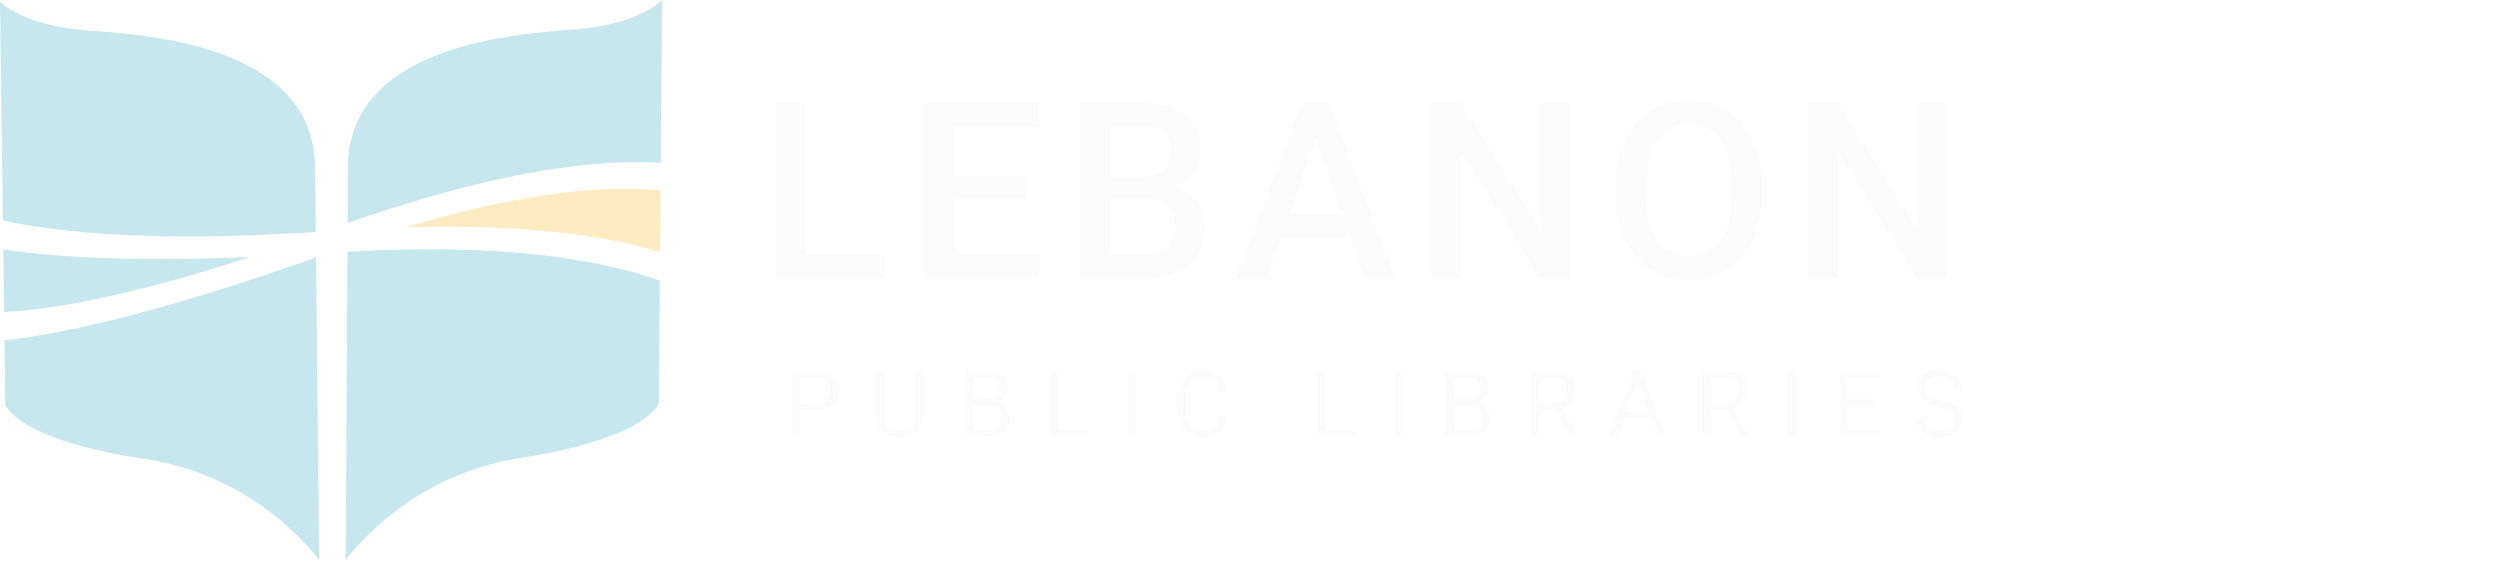
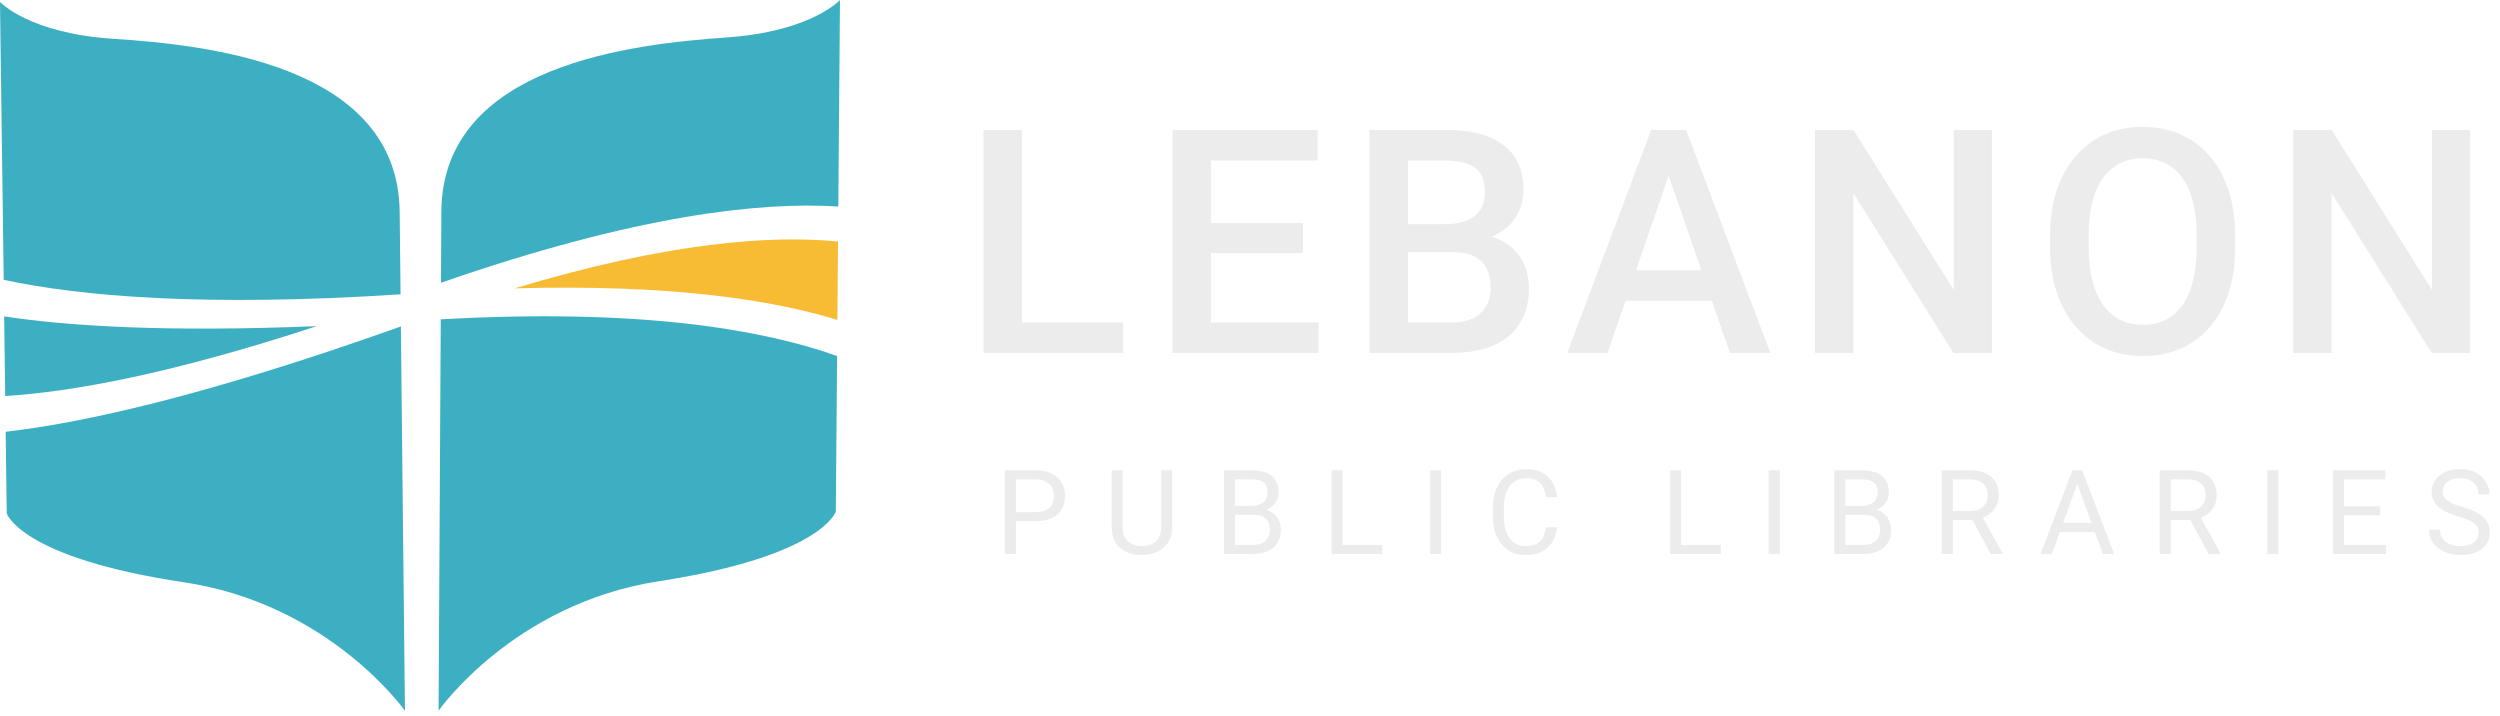
- <svg xmlns="http://www.w3.org/2000/svg" width="647" height="145" viewBox="0 0 647 145" fill="none" version="1.1" id="svg18">
+ <svg xmlns="http://www.w3.org/2000/svg" width="510" height="146" viewBox="0 0 510 146" fill="none" version="1.1" id="svg18">
  <defs id="defs22" />
-   <path d="M0.848 64.547L1.063 80.79C14.534 79.956 34.739 76.341 64.608 66.537C34.015 67.781 13.963 66.537 0.848 64.547Z" fill="#3DAFC2" id="path2" style="fill:#3dafc2;fill-opacity:0.3" />
-   <path d="M1.372 104.729C1.372 104.729 4.161 113.802 37.56 118.792C67.259 123.226 82.61 145 82.61 145L81.778 66.596C42.153 80.716 16.953 86.277 1.156 88.077L1.372 104.729Z" fill="#3DAFC2" id="path4" style="fill:#3dafc2;fill-opacity:0.3" />
-   <path d="M81.716 60.04L81.531 43.095C81.115 13.17 42.137 9.16 23.134 7.916C5.887 6.804 0 0.395 0 0.395L0.755 57.084C16.399 60.435 41.582 62.659 81.716 60.04Z" fill="#3DAFC2" id="path6" style="fill:#3dafc2;fill-opacity:0.3" />
-   <path d="M104.988 58.825C136.707 57.947 157.406 61.138 170.83 65.264L170.953 49.27C157.205 47.924 136.229 49.416 104.988 58.825Z" fill="#F7BC33" id="path8" style="fill:#f7bc33;fill-opacity:0.3" />
-   <path d="M171.015 42.129L171.354 0C171.354 0 165.497 6.439 148.266 7.639C129.263 8.97 90.316 13.155 90.038 43.08L89.961 57.684C129.71 43.856 155.171 41.119 171.015 42.129Z" fill="#3DAFC2" id="path10" style="fill:#3dafc2;fill-opacity:0.3" />
-   <path d="M89.915 65.147L89.468 144.985C89.468 144.985 104.711 123.153 134.395 118.573C167.778 113.436 170.506 104.349 170.506 104.349L170.768 72.624C155.279 67.122 130.187 62.879 89.915 65.147Z" fill="#3DAFC2" id="path12" style="fill:#3dafc2;fill-opacity:0.3" />
-   <path d="M211.273 106.309H206.715V104.469H211.273C212.156 104.469 212.871 104.328 213.418 104.047C213.965 103.766 214.363 103.375 214.613 102.875C214.871 102.375 215 101.805 215 101.164C215 100.578 214.871 100.027 214.613 99.512C214.363 98.996 213.965 98.582 213.418 98.269C212.871 97.949 212.156 97.789 211.273 97.789H207.242V113H204.98V95.938H211.273C212.562 95.938 213.652 96.16 214.543 96.606C215.434 97.051 216.109 97.668 216.57 98.457C217.031 99.238 217.262 100.133 217.262 101.141C217.262 102.234 217.031 103.168 216.57 103.941C216.109 104.715 215.434 105.305 214.543 105.711C213.652 106.109 212.562 106.309 211.273 106.309ZM236.883 95.938H239.133V107.48C239.133 108.762 238.848 109.828 238.277 110.68C237.707 111.531 236.949 112.172 236.004 112.602C235.066 113.023 234.047 113.234 232.945 113.234C231.789 113.234 230.742 113.023 229.805 112.602C228.875 112.172 228.137 111.531 227.59 110.68C227.051 109.828 226.781 108.762 226.781 107.48V95.938H229.02V107.48C229.02 108.371 229.184 109.105 229.512 109.684C229.84 110.262 230.297 110.691 230.883 110.973C231.477 111.254 232.164 111.395 232.945 111.395C233.734 111.395 234.422 111.254 235.008 110.973C235.602 110.691 236.062 110.262 236.391 109.684C236.719 109.105 236.883 108.371 236.883 107.48V95.938ZM255.766 105.02H251.441L251.418 103.203H255.344C255.992 103.203 256.559 103.094 257.043 102.875C257.527 102.656 257.902 102.344 258.168 101.938C258.441 101.523 258.578 101.031 258.578 100.461C258.578 99.836 258.457 99.328 258.215 98.938C257.98 98.539 257.617 98.25 257.125 98.07C256.641 97.883 256.023 97.789 255.273 97.789H251.945V113H249.684V95.938H255.273C256.148 95.938 256.93 96.027 257.617 96.207C258.305 96.379 258.887 96.652 259.363 97.027C259.848 97.394 260.215 97.863 260.465 98.434C260.715 99.004 260.84 99.688 260.84 100.484C260.84 101.188 260.66 101.824 260.301 102.395C259.941 102.957 259.441 103.418 258.801 103.777C258.168 104.137 257.426 104.367 256.574 104.469L255.766 105.02ZM255.66 113H250.551L251.828 111.16H255.66C256.379 111.16 256.988 111.035 257.488 110.785C257.996 110.535 258.383 110.184 258.648 109.73C258.914 109.27 259.047 108.727 259.047 108.102C259.047 107.469 258.934 106.922 258.707 106.461C258.48 106 258.125 105.645 257.641 105.395C257.156 105.145 256.531 105.02 255.766 105.02H252.543L252.566 103.203H256.973L257.453 103.859C258.273 103.93 258.969 104.164 259.539 104.562C260.109 104.953 260.543 105.453 260.84 106.062C261.145 106.672 261.297 107.344 261.297 108.078C261.297 109.141 261.062 110.039 260.594 110.773C260.133 111.5 259.48 112.055 258.637 112.438C257.793 112.812 256.801 113 255.66 113ZM281.984 111.16V113H273.453V111.16H281.984ZM273.898 95.938V113H271.637V95.938H273.898ZM294 95.938V113H291.738V95.938H294ZM315.414 107.574H317.664C317.547 108.652 317.238 109.617 316.738 110.469C316.238 111.32 315.531 111.996 314.617 112.496C313.703 112.988 312.562 113.234 311.195 113.234C310.195 113.234 309.285 113.047 308.465 112.672C307.652 112.297 306.953 111.766 306.367 111.078C305.781 110.383 305.328 109.551 305.008 108.582C304.695 107.605 304.539 106.52 304.539 105.324V103.625C304.539 102.43 304.695 101.348 305.008 100.379C305.328 99.402 305.785 98.566 306.379 97.871C306.98 97.176 307.703 96.641 308.547 96.266C309.391 95.891 310.34 95.703 311.395 95.703C312.684 95.703 313.773 95.945 314.664 96.43C315.555 96.914 316.246 97.586 316.738 98.445C317.238 99.297 317.547 100.285 317.664 101.41H315.414C315.305 100.613 315.102 99.93 314.805 99.359C314.508 98.781 314.086 98.336 313.539 98.023C312.992 97.711 312.277 97.555 311.395 97.555C310.637 97.555 309.969 97.699 309.391 97.988C308.82 98.277 308.34 98.688 307.949 99.219C307.566 99.75 307.277 100.387 307.082 101.129C306.887 101.871 306.789 102.695 306.789 103.602V105.324C306.789 106.16 306.875 106.945 307.047 107.68C307.227 108.414 307.496 109.059 307.855 109.613C308.215 110.168 308.672 110.605 309.227 110.926C309.781 111.238 310.438 111.395 311.195 111.395C312.156 111.395 312.922 111.242 313.492 110.938C314.062 110.633 314.492 110.195 314.781 109.625C315.078 109.055 315.289 108.371 315.414 107.574ZM351.047 111.16V113H342.516V111.16H351.047ZM342.961 95.938V113H340.699V95.938H342.961ZM363.062 95.938V113H360.801V95.938H363.062ZM380.258 105.02H375.934L375.91 103.203H379.836C380.484 103.203 381.051 103.094 381.535 102.875C382.02 102.656 382.395 102.344 382.66 101.938C382.934 101.523 383.07 101.031 383.07 100.461C383.07 99.836 382.949 99.328 382.707 98.938C382.473 98.539 382.109 98.25 381.617 98.07C381.133 97.883 380.516 97.789 379.766 97.789H376.438V113H374.176V95.938H379.766C380.641 95.938 381.422 96.027 382.109 96.207C382.797 96.379 383.379 96.652 383.855 97.027C384.34 97.394 384.707 97.863 384.957 98.434C385.207 99.004 385.332 99.688 385.332 100.484C385.332 101.188 385.152 101.824 384.793 102.395C384.434 102.957 383.934 103.418 383.293 103.777C382.66 104.137 381.918 104.367 381.066 104.469L380.258 105.02ZM380.152 113H375.043L376.32 111.16H380.152C380.871 111.16 381.48 111.035 381.98 110.785C382.488 110.535 382.875 110.184 383.141 109.73C383.406 109.27 383.539 108.727 383.539 108.102C383.539 107.469 383.426 106.922 383.199 106.461C382.973 106 382.617 105.645 382.133 105.395C381.648 105.145 381.023 105.02 380.258 105.02H377.035L377.059 103.203H381.465L381.945 103.859C382.766 103.93 383.461 104.164 384.031 104.562C384.602 104.953 385.035 105.453 385.332 106.062C385.637 106.672 385.789 107.344 385.789 108.078C385.789 109.141 385.555 110.039 385.086 110.773C384.625 111.5 383.973 112.055 383.129 112.438C382.285 112.812 381.293 113 380.152 113ZM396.129 95.938H401.777C403.059 95.938 404.141 96.133 405.023 96.523C405.914 96.914 406.59 97.492 407.051 98.258C407.52 99.016 407.754 99.949 407.754 101.059C407.754 101.84 407.594 102.555 407.273 103.203C406.961 103.844 406.508 104.391 405.914 104.844C405.328 105.289 404.625 105.621 403.805 105.84L403.172 106.086H397.863L397.84 104.246H401.848C402.66 104.246 403.336 104.105 403.875 103.824C404.414 103.535 404.82 103.148 405.094 102.664C405.367 102.18 405.504 101.645 405.504 101.059C405.504 100.402 405.375 99.828 405.117 99.336C404.859 98.844 404.453 98.465 403.898 98.199C403.352 97.926 402.645 97.789 401.777 97.789H398.391V113H396.129V95.938ZM406.102 113L401.953 105.266L404.309 105.254L408.516 112.859V113H406.102ZM424.234 97.449L418.586 113H416.277L422.781 95.938H424.27L424.234 97.449ZM428.969 113L423.309 97.449L423.273 95.938H424.762L431.289 113H428.969ZM428.676 106.684V108.535H419.09V106.684H428.676ZM440.574 95.938H446.223C447.504 95.938 448.586 96.133 449.469 96.523C450.359 96.914 451.035 97.492 451.496 98.258C451.965 99.016 452.199 99.949 452.199 101.059C452.199 101.84 452.039 102.555 451.719 103.203C451.406 103.844 450.953 104.391 450.359 104.844C449.773 105.289 449.07 105.621 448.25 105.84L447.617 106.086H442.309L442.285 104.246H446.293C447.105 104.246 447.781 104.105 448.32 103.824C448.859 103.535 449.266 103.148 449.539 102.664C449.812 102.18 449.949 101.645 449.949 101.059C449.949 100.402 449.82 99.828 449.562 99.336C449.305 98.844 448.898 98.465 448.344 98.199C447.797 97.926 447.09 97.789 446.223 97.789H442.836V113H440.574V95.938ZM450.547 113L446.398 105.266L448.754 105.254L452.961 112.859V113H450.547ZM464.789 95.938V113H462.527V95.938H464.789ZM486.742 111.16V113H477.707V111.16H486.742ZM478.164 95.938V113H475.902V95.938H478.164ZM485.547 103.273V105.113H477.707V103.273H485.547ZM486.625 95.938V97.789H477.707V95.938H486.625ZM505.637 108.688C505.637 108.289 505.574 107.938 505.449 107.633C505.332 107.32 505.121 107.039 504.816 106.789C504.52 106.539 504.105 106.301 503.574 106.074C503.051 105.848 502.387 105.617 501.582 105.383C500.738 105.133 499.977 104.855 499.297 104.551C498.617 104.238 498.035 103.883 497.551 103.484C497.066 103.086 496.695 102.629 496.438 102.113C496.18 101.598 496.051 101.008 496.051 100.344C496.051 99.68 496.188 99.066 496.461 98.504C496.734 97.941 497.125 97.453 497.633 97.039C498.148 96.617 498.762 96.289 499.473 96.055C500.184 95.82 500.977 95.703 501.852 95.703C503.133 95.703 504.219 95.949 505.109 96.441C506.008 96.926 506.691 97.562 507.16 98.352C507.629 99.133 507.863 99.969 507.863 100.859H505.613C505.613 100.219 505.477 99.652 505.203 99.16C504.93 98.66 504.516 98.269 503.961 97.988C503.406 97.699 502.703 97.555 501.852 97.555C501.047 97.555 500.383 97.676 499.859 97.918C499.336 98.16 498.945 98.488 498.688 98.902C498.438 99.316 498.312 99.789 498.312 100.32C498.312 100.68 498.387 101.008 498.535 101.305C498.691 101.594 498.93 101.863 499.25 102.113C499.578 102.363 499.992 102.594 500.492 102.805C501 103.016 501.605 103.219 502.309 103.414C503.277 103.688 504.113 103.992 504.816 104.328C505.52 104.664 506.098 105.043 506.551 105.465C507.012 105.879 507.352 106.352 507.57 106.883C507.797 107.406 507.91 108 507.91 108.664C507.91 109.359 507.77 109.988 507.488 110.551C507.207 111.113 506.805 111.594 506.281 111.992C505.758 112.391 505.129 112.699 504.395 112.918C503.668 113.129 502.855 113.234 501.957 113.234C501.168 113.234 500.391 113.125 499.625 112.906C498.867 112.688 498.176 112.359 497.551 111.922C496.934 111.484 496.438 110.945 496.062 110.305C495.695 109.656 495.512 108.906 495.512 108.055H497.762C497.762 108.641 497.875 109.145 498.102 109.566C498.328 109.98 498.637 110.324 499.027 110.598C499.426 110.871 499.875 111.074 500.375 111.207C500.883 111.332 501.41 111.395 501.957 111.395C502.746 111.395 503.414 111.285 503.961 111.066C504.508 110.848 504.922 110.535 505.203 110.129C505.492 109.723 505.637 109.242 505.637 108.688Z" fill="#384B88" id="path14" style="fill:#f2f2f2;fill-opacity:0.3" />
-   <path d="M229.125 65.781V72H206.281V65.781H229.125ZM208.469 26.5V72H200.625V26.5H208.469ZM268.969 65.781V72H244.812V65.781H268.969ZM247.031 26.5V72H239.188V26.5H247.031ZM265.812 45.5V51.625H244.812V45.5H265.812ZM268.812 26.5V32.75H244.812V26.5H268.812ZM296.438 51.438H284.844L284.781 45.719H294.906C296.615 45.719 298.062 45.469 299.25 44.969C300.458 44.448 301.375 43.708 302 42.75C302.625 41.771 302.938 40.594 302.938 39.219C302.938 37.698 302.646 36.458 302.062 35.5C301.479 34.542 300.583 33.844 299.375 33.406C298.188 32.969 296.667 32.75 294.812 32.75H287.219V72H279.375V26.5H294.812C297.312 26.5 299.542 26.74 301.5 27.219C303.479 27.698 305.156 28.448 306.531 29.469C307.927 30.469 308.979 31.74 309.688 33.281C310.417 34.823 310.781 36.656 310.781 38.781C310.781 40.656 310.333 42.375 309.438 43.938C308.542 45.479 307.219 46.74 305.469 47.719C303.719 48.698 301.542 49.281 298.938 49.469L296.438 51.438ZM296.094 72H282.375L285.906 65.781H296.094C297.865 65.781 299.344 65.49 300.531 64.906C301.719 64.302 302.604 63.479 303.188 62.438C303.792 61.375 304.094 60.135 304.094 58.719C304.094 57.24 303.833 55.958 303.312 54.875C302.792 53.771 301.969 52.927 300.844 52.344C299.719 51.74 298.25 51.438 296.438 51.438H287.625L287.688 45.719H299.156L300.938 47.875C303.438 47.958 305.49 48.51 307.094 49.531C308.719 50.552 309.927 51.875 310.719 53.5C311.51 55.125 311.906 56.875 311.906 58.75C311.906 61.646 311.271 64.073 310 66.031C308.75 67.99 306.948 69.479 304.594 70.5C302.24 71.5 299.406 72 296.094 72ZM341.531 32.562L327.938 72H319.719L336.844 26.5H342.094L341.531 32.562ZM352.906 72L339.281 32.562L338.688 26.5H343.969L361.156 72H352.906ZM352.25 55.125V61.344H327.5V55.125H352.25ZM406.344 26.5V72H398.5L378.094 39.406V72H370.25V26.5H378.094L398.562 59.156V26.5H406.344ZM455.969 48V50.5C455.969 53.938 455.521 57.021 454.625 59.75C453.729 62.479 452.448 64.802 450.781 66.719C449.135 68.635 447.156 70.104 444.844 71.125C442.531 72.125 439.969 72.625 437.156 72.625C434.365 72.625 431.812 72.125 429.5 71.125C427.208 70.104 425.219 68.635 423.531 66.719C421.844 64.802 420.531 62.479 419.594 59.75C418.677 57.021 418.219 53.938 418.219 50.5V48C418.219 44.562 418.677 41.49 419.594 38.781C420.51 36.052 421.802 33.729 423.469 31.812C425.156 29.875 427.146 28.406 429.438 27.406C431.75 26.385 434.302 25.875 437.094 25.875C439.906 25.875 442.469 26.385 444.781 27.406C447.094 28.406 449.083 29.875 450.75 31.812C452.417 33.729 453.698 36.052 454.594 38.781C455.51 41.49 455.969 44.562 455.969 48ZM448.125 50.5V47.938C448.125 45.396 447.875 43.156 447.375 41.219C446.896 39.26 446.177 37.625 445.219 36.312C444.281 34.979 443.125 33.979 441.75 33.312C440.375 32.625 438.823 32.281 437.094 32.281C435.365 32.281 433.823 32.625 432.469 33.312C431.115 33.979 429.958 34.979 429 36.312C428.062 37.625 427.344 39.26 426.844 41.219C426.344 43.156 426.094 45.396 426.094 47.938V50.5C426.094 53.042 426.344 55.292 426.844 57.25C427.344 59.208 428.073 60.865 429.031 62.219C430.01 63.552 431.177 64.562 432.531 65.25C433.885 65.917 435.427 66.25 437.156 66.25C438.906 66.25 440.458 65.917 441.812 65.25C443.167 64.562 444.312 63.552 445.25 62.219C446.188 60.865 446.896 59.208 447.375 57.25C447.875 55.292 448.125 53.042 448.125 50.5ZM503.906 26.5V72H496.062L475.656 39.406V72H467.812V26.5H475.656L496.125 59.156V26.5H503.906Z" fill="#384B88" id="path16" style="fill:#f2f2f2;fill-opacity:0.3" />
+   <path d="M 0.848,64.547 1.063,80.79 C 14.534,79.956 34.739,76.341 64.608,66.537 c -30.593,1.244 -50.645,0 -63.761,-1.99 z" fill="#3dafc2" id="path2" />
+   <path d="m 1.372,104.729 c 0,0 2.79,9.073 36.188,14.063 29.699,4.434 45.05,26.208 45.05,26.208 L 81.778,66.596 C 42.153,80.716 16.953,86.277 1.156,88.077 Z" fill="#3dafc2" id="path4" />
+   <path d="M 81.716,60.04 81.531,43.095 C 81.115,13.17 42.137,9.16 23.134,7.916 5.887,6.804 0,0.395 0,0.395 L 0.755,57.084 C 16.399,60.435 41.582,62.659 81.716,60.04 Z" fill="#3dafc2" id="path6" />
+   <path d="m 104.988,58.825 c 31.719,-0.878 52.418,2.312 65.842,6.439 l 0.123,-15.994 c -13.748,-1.346 -34.724,0.146 -65.965,9.555 z" fill="#f7bc33" id="path8" />
+   <path d="M 171.015,42.129 171.354,0 c 0,0 -5.857,6.439 -23.088,7.639 C 129.263,8.97 90.316,13.155 90.038,43.08 L 89.961,57.684 C 129.71,43.856 155.171,41.119 171.015,42.129 Z" fill="#3dafc2" id="path10" />
+   <path d="m 89.915,65.147 -0.447,79.838 c 0,0 15.243,-21.832 44.927,-26.412 33.383,-5.137 36.111,-14.224 36.111,-14.224 l 0.262,-31.725 c -15.489,-5.502 -40.581,-9.746 -80.853,-7.478 z" fill="#3dafc2" id="path12" />
+   <path d="m 211.273,106.309 h -4.558 v -1.84 h 4.558 c 0.883,0 1.598,-0.141 2.145,-0.422 0.547,-0.281 0.945,-0.672 1.195,-1.172 0.258,-0.5 0.387,-1.07 0.387,-1.711 0,-0.586 -0.129,-1.137 -0.387,-1.652 -0.25,-0.516 -0.648,-0.93 -1.195,-1.242 -0.547,-0.32 -1.262,-0.48 -2.145,-0.48 h -4.031 V 113 H 204.98 V 95.938 h 6.293 c 1.289,0 2.379,0.223 3.27,0.668 0.891,0.445 1.566,1.062 2.027,1.851 0.461,0.781 0.692,1.676 0.692,2.684 0,1.093 -0.231,2.027 -0.692,2.8 -0.461,0.774 -1.136,1.364 -2.027,1.77 -0.891,0.398 -1.981,0.598 -3.27,0.598 z m 25.61,-10.371 h 2.25 V 107.48 c 0,1.282 -0.285,2.348 -0.856,3.2 -0.57,0.851 -1.328,1.492 -2.273,1.922 -0.938,0.421 -1.957,0.632 -3.059,0.632 -1.156,0 -2.203,-0.211 -3.14,-0.632 -0.93,-0.43 -1.668,-1.071 -2.215,-1.922 -0.539,-0.852 -0.809,-1.918 -0.809,-3.2 V 95.938 h 2.239 V 107.48 c 0,0.891 0.164,1.625 0.492,2.204 0.328,0.578 0.785,1.007 1.371,1.289 0.594,0.281 1.281,0.422 2.062,0.422 0.789,0 1.477,-0.141 2.063,-0.422 0.594,-0.282 1.054,-0.711 1.383,-1.289 0.328,-0.579 0.492,-1.313 0.492,-2.204 z m 18.883,9.082 h -4.325 l -0.023,-1.817 h 3.926 c 0.648,0 1.215,-0.109 1.699,-0.328 0.484,-0.219 0.859,-0.531 1.125,-0.937 0.273,-0.415 0.41,-0.907 0.41,-1.477 0,-0.625 -0.121,-1.133 -0.363,-1.524 -0.235,-0.398 -0.598,-0.688 -1.09,-0.867 -0.484,-0.188 -1.102,-0.281 -1.852,-0.281 h -3.328 V 113 h -2.261 V 95.938 h 5.589 c 0.875,0 1.657,0.09 2.344,0.27 0.688,0.172 1.27,0.445 1.746,0.82 0.485,0.367 0.852,0.836 1.102,1.406 0.25,0.57 0.375,1.254 0.375,2.05 0,0.704 -0.18,1.34 -0.539,1.911 -0.36,0.562 -0.86,1.023 -1.5,1.382 -0.633,0.36 -1.375,0.59 -2.227,0.692 z M 255.66,113 h -5.109 l 1.277,-1.84 h 3.832 c 0.719,0 1.328,-0.125 1.828,-0.375 0.508,-0.25 0.895,-0.601 1.16,-1.055 0.266,-0.46 0.399,-1.003 0.399,-1.628 0,-0.633 -0.113,-1.18 -0.34,-1.641 -0.227,-0.461 -0.582,-0.816 -1.066,-1.066 -0.485,-0.25 -1.11,-0.375 -1.875,-0.375 h -3.223 l 0.023,-1.817 h 4.407 l 0.48,0.656 c 0.82,0.071 1.516,0.305 2.086,0.703 0.57,0.391 1.004,0.891 1.301,1.5 0.305,0.61 0.457,1.282 0.457,2.016 0,1.063 -0.235,1.961 -0.703,2.695 -0.461,0.727 -1.114,1.282 -1.957,1.665 -0.844,0.374 -1.836,0.562 -2.977,0.562 z m 26.324,-1.84 V 113 h -8.531 v -1.84 z M 273.898,95.938 V 113 h -2.261 V 95.938 Z m 20.102,0 V 113 h -2.262 V 95.938 Z m 21.414,11.636 h 2.25 c -0.117,1.078 -0.426,2.043 -0.926,2.895 -0.5,0.851 -1.207,1.527 -2.121,2.027 -0.914,0.492 -2.055,0.738 -3.422,0.738 -1,0 -1.91,-0.187 -2.73,-0.562 -0.813,-0.375 -1.512,-0.906 -2.098,-1.594 -0.586,-0.695 -1.039,-1.527 -1.359,-2.496 -0.313,-0.977 -0.469,-2.062 -0.469,-3.258 v -1.699 c 0,-1.195 0.156,-2.277 0.469,-3.246 0.32,-0.977 0.777,-1.813 1.371,-2.508 0.601,-0.695 1.324,-1.23 2.168,-1.605 0.844,-0.375 1.793,-0.562 2.848,-0.562 1.289,0 2.378,0.242 3.269,0.727 0.891,0.484 1.582,1.156 2.074,2.016 0.5,0.852 0.809,1.84 0.926,2.965 h -2.25 c -0.109,-0.797 -0.312,-1.48 -0.609,-2.051 -0.297,-0.578 -0.719,-1.024 -1.266,-1.336 -0.547,-0.312 -1.262,-0.469 -2.144,-0.469 -0.758,0 -1.426,0.144 -2.004,0.434 -0.571,0.289 -1.051,0.699 -1.442,1.23 -0.383,0.531 -0.672,1.168 -0.867,1.91 -0.195,0.742 -0.293,1.566 -0.293,2.473 v 1.722 c 0,0.836 0.086,1.621 0.258,2.356 0.18,0.734 0.449,1.379 0.808,1.933 0.36,0.555 0.817,0.992 1.372,1.313 0.554,0.312 1.211,0.469 1.968,0.469 0.961,0 1.727,-0.153 2.297,-0.457 0.57,-0.305 1,-0.743 1.289,-1.313 0.297,-0.57 0.508,-1.254 0.633,-2.051 z m 35.633,3.586 V 113 h -8.531 v -1.84 z M 342.961,95.938 V 113 h -2.262 V 95.938 Z m 20.101,0 V 113 h -2.261 V 95.938 Z m 17.196,9.082 h -4.324 l -0.024,-1.817 h 3.926 c 0.648,0 1.215,-0.109 1.699,-0.328 0.485,-0.219 0.86,-0.531 1.125,-0.937 0.274,-0.415 0.41,-0.907 0.41,-1.477 0,-0.625 -0.121,-1.133 -0.363,-1.524 -0.234,-0.398 -0.598,-0.688 -1.09,-0.867 -0.484,-0.188 -1.101,-0.281 -1.851,-0.281 h -3.328 V 113 h -2.262 V 95.938 h 5.59 c 0.875,0 1.656,0.09 2.343,0.27 0.688,0.172 1.27,0.445 1.746,0.82 0.485,0.367 0.852,0.836 1.102,1.406 0.25,0.57 0.375,1.254 0.375,2.05 0,0.704 -0.18,1.34 -0.539,1.911 -0.359,0.562 -0.859,1.023 -1.5,1.382 -0.633,0.36 -1.375,0.59 -2.227,0.692 z m -0.106,7.98 h -5.109 l 1.277,-1.84 h 3.832 c 0.719,0 1.328,-0.125 1.828,-0.375 0.508,-0.25 0.895,-0.601 1.161,-1.055 0.265,-0.46 0.398,-1.003 0.398,-1.628 0,-0.633 -0.113,-1.18 -0.34,-1.641 -0.226,-0.461 -0.582,-0.816 -1.066,-1.066 -0.485,-0.25 -1.11,-0.375 -1.875,-0.375 h -3.223 l 0.024,-1.817 h 4.406 l 0.48,0.656 c 0.821,0.071 1.516,0.305 2.086,0.703 0.571,0.391 1.004,0.891 1.301,1.5 0.305,0.61 0.457,1.282 0.457,2.016 0,1.063 -0.234,1.961 -0.703,2.695 -0.461,0.727 -1.113,1.282 -1.957,1.665 -0.844,0.374 -1.836,0.562 -2.977,0.562 z m 15.977,-17.062 h 5.648 c 1.282,0 2.364,0.195 3.246,0.586 0.891,0.391 1.567,0.969 2.028,1.734 0.469,0.758 0.703,1.691 0.703,2.801 0,0.781 -0.16,1.496 -0.481,2.144 -0.312,0.641 -0.765,1.188 -1.359,1.641 -0.586,0.445 -1.289,0.777 -2.109,0.996 l -0.633,0.246 h -5.309 l -0.023,-1.84 h 4.008 c 0.812,0 1.488,-0.141 2.027,-0.422 0.539,-0.289 0.945,-0.676 1.219,-1.16 0.273,-0.484 0.41,-1.019 0.41,-1.605 0,-0.657 -0.129,-1.231 -0.387,-1.723 -0.258,-0.492 -0.664,-0.871 -1.219,-1.137 -0.546,-0.273 -1.253,-0.41 -2.121,-0.41 h -3.386 V 113 h -2.262 z m 9.973,17.062 -4.149,-7.734 2.356,-0.012 4.207,7.605 V 113 Z M 424.234,97.449 418.586,113 h -2.309 l 6.504,-17.062 h 1.489 z m 4.735,15.551 -5.66,-15.551 -0.036,-1.512 h 1.489 L 431.289,113 Z m -0.293,-6.316 v 1.851 h -9.586 v -1.851 z m 11.898,-10.746 h 5.649 c 1.281,0 2.363,0.195 3.246,0.586 0.89,0.391 1.566,0.969 2.027,1.734 0.469,0.758 0.703,1.691 0.703,2.801 0,0.781 -0.16,1.496 -0.48,2.144 -0.313,0.641 -0.766,1.188 -1.36,1.641 -0.586,0.445 -1.289,0.777 -2.109,0.996 l -0.633,0.246 h -5.308 l -0.024,-1.84 h 4.008 c 0.812,0 1.488,-0.141 2.027,-0.422 0.539,-0.289 0.946,-0.676 1.219,-1.16 0.273,-0.484 0.41,-1.019 0.41,-1.605 0,-0.657 -0.129,-1.231 -0.387,-1.723 -0.257,-0.492 -0.664,-0.871 -1.218,-1.137 -0.547,-0.273 -1.254,-0.41 -2.121,-0.41 h -3.387 V 113 h -2.262 z m 9.973,17.062 -4.149,-7.734 2.356,-0.012 4.207,7.605 V 113 Z M 464.789,95.938 V 113 h -2.262 V 95.938 Z M 486.742,111.16 V 113 h -9.035 v -1.84 z M 478.164,95.938 V 113 h -2.262 V 95.938 Z m 7.383,7.335 v 1.84 h -7.84 v -1.84 z m 1.078,-7.335 v 1.852 h -8.918 v -1.852 z m 19.012,12.751 c 0,-0.399 -0.063,-0.75 -0.188,-1.055 -0.117,-0.313 -0.328,-0.594 -0.633,-0.844 -0.296,-0.25 -0.711,-0.488 -1.242,-0.715 -0.523,-0.226 -1.187,-0.457 -1.992,-0.691 -0.844,-0.25 -1.605,-0.528 -2.285,-0.832 -0.68,-0.313 -1.262,-0.668 -1.746,-1.067 -0.485,-0.398 -0.856,-0.855 -1.113,-1.371 -0.258,-0.515 -0.387,-1.105 -0.387,-1.769 0,-0.664 0.137,-1.278 0.41,-1.84 0.273,-0.562 0.664,-1.051 1.172,-1.465 0.515,-0.422 1.129,-0.75 1.84,-0.984 0.711,-0.234 1.504,-0.352 2.379,-0.352 1.281,0 2.367,0.246 3.257,0.738 0.899,0.484 1.582,1.121 2.051,1.91 0.469,0.781 0.703,1.617 0.703,2.507 h -2.25 c 0,-0.64 -0.136,-1.207 -0.41,-1.699 -0.273,-0.5 -0.687,-0.891 -1.242,-1.172 -0.555,-0.289 -1.258,-0.434 -2.109,-0.434 -0.805,0 -1.469,0.121 -1.993,0.363 -0.523,0.242 -0.914,0.57 -1.171,0.984 -0.25,0.414 -0.376,0.887 -0.376,1.418 0,0.36 0.075,0.688 0.223,0.985 0.156,0.289 0.395,0.558 0.715,0.808 0.328,0.25 0.742,0.481 1.242,0.692 0.508,0.211 1.113,0.414 1.817,0.609 0.968,0.274 1.804,0.578 2.507,0.914 0.704,0.336 1.282,0.715 1.735,1.137 0.461,0.414 0.801,0.887 1.019,1.418 0.227,0.523 0.34,1.117 0.34,1.781 0,0.695 -0.14,1.324 -0.422,1.887 -0.281,0.562 -0.683,1.043 -1.207,1.441 -0.523,0.399 -1.152,0.707 -1.886,0.926 -0.727,0.211 -1.54,0.316 -2.438,0.316 -0.789,0 -1.566,-0.109 -2.332,-0.328 -0.758,-0.218 -1.449,-0.547 -2.074,-0.984 -0.617,-0.438 -1.113,-0.977 -1.489,-1.617 -0.367,-0.649 -0.55,-1.399 -0.55,-2.25 h 2.25 c 0,0.586 0.113,1.09 0.34,1.511 0.226,0.414 0.535,0.758 0.925,1.032 0.399,0.273 0.848,0.476 1.348,0.609 0.508,0.125 1.035,0.188 1.582,0.188 0.789,0 1.457,-0.11 2.004,-0.329 0.547,-0.218 0.961,-0.531 1.242,-0.937 0.289,-0.406 0.434,-0.887 0.434,-1.441 z" fill="#384b88" id="path14" style="fill:#ececec" />
+   <path d="M 229.125,65.781 V 72 H 206.281 V 65.781 Z M 208.469,26.5 V 72 h -7.844 V 26.5 Z m 60.5,39.281 V 72 H 244.812 V 65.781 Z M 247.031,26.5 V 72 h -7.843 V 26.5 Z m 18.781,19 v 6.125 h -21 V 45.5 Z m 3,-19 v 6.25 h -24 V 26.5 Z m 27.626,24.938 h -11.594 l -0.063,-5.719 h 10.125 c 1.709,0 3.156,-0.25 4.344,-0.75 1.208,-0.521 2.125,-1.26 2.75,-2.219 0.625,-0.979 0.938,-2.156 0.938,-3.531 0,-1.521 -0.292,-2.76 -0.876,-3.719 -0.583,-0.958 -1.479,-1.656 -2.687,-2.094 -1.187,-0.437 -2.708,-0.656 -4.563,-0.656 h -7.593 V 72 h -7.844 V 26.5 h 15.437 c 2.5,0 4.73,0.24 6.688,0.719 1.979,0.479 3.656,1.229 5.031,2.25 1.396,1 2.448,2.271 3.157,3.812 0.729,1.542 1.093,3.375 1.093,5.5 0,1.875 -0.448,3.594 -1.343,5.156 -0.896,1.542 -2.219,2.802 -3.969,3.781 -1.75,0.979 -3.927,1.562 -6.531,1.75 z M 296.094,72 h -13.719 l 3.531,-6.219 h 10.188 c 1.771,0 3.25,-0.292 4.437,-0.875 1.188,-0.604 2.073,-1.427 2.657,-2.469 0.604,-1.062 0.906,-2.302 0.906,-3.719 0,-1.479 -0.261,-2.76 -0.782,-3.844 -0.52,-1.104 -1.343,-1.948 -2.468,-2.531 -1.125,-0.604 -2.594,-0.906 -4.406,-0.906 h -8.813 l 0.063,-5.719 h 11.468 l 1.782,2.156 c 2.5,0.083 4.552,0.635 6.156,1.656 1.625,1.021 2.833,2.344 3.625,3.969 0.791,1.625 1.187,3.375 1.187,5.25 0,2.896 -0.635,5.323 -1.906,7.281 -1.25,1.958 -3.052,3.448 -5.406,4.469 -2.354,1 -5.188,1.5 -8.5,1.5 z M 341.531,32.562 327.938,72 h -8.219 l 17.125,-45.5 h 5.25 z M 352.906,72 339.281,32.562 338.688,26.5 h 5.281 L 361.156,72 Z M 352.25,55.125 v 6.219 H 327.5 V 55.125 Z M 406.344,26.5 V 72 H 398.5 L 378.094,39.406 V 72 H 370.25 V 26.5 h 7.844 l 20.468,32.656 V 26.5 Z M 455.969,48 v 2.5 c 0,3.438 -0.448,6.521 -1.344,9.25 -0.896,2.729 -2.177,5.052 -3.844,6.969 -1.646,1.917 -3.625,3.385 -5.937,4.406 -2.313,1 -4.875,1.5 -7.688,1.5 -2.791,0 -5.344,-0.5 -7.656,-1.5 -2.292,-1.021 -4.281,-2.49 -5.969,-4.406 -1.687,-1.917 -3,-4.24 -3.937,-6.969 -0.917,-2.729 -1.375,-5.812 -1.375,-9.25 V 48 c 0,-3.438 0.458,-6.51 1.375,-9.219 0.916,-2.729 2.208,-5.052 3.875,-6.969 1.687,-1.938 3.677,-3.406 5.969,-4.406 2.312,-1.021 4.864,-1.531 7.656,-1.531 2.812,0 5.375,0.51 7.687,1.531 2.313,1 4.302,2.469 5.969,4.406 1.667,1.917 2.948,4.24 3.844,6.969 0.916,2.708 1.375,5.781 1.375,9.219 z m -7.844,2.5 v -2.562 c 0,-2.542 -0.25,-4.781 -0.75,-6.719 -0.479,-1.958 -1.198,-3.594 -2.156,-4.906 -0.938,-1.333 -2.094,-2.333 -3.469,-3 -1.375,-0.688 -2.927,-1.031 -4.656,-1.031 -1.729,0 -3.271,0.344 -4.625,1.031 -1.354,0.667 -2.511,1.667 -3.469,3 -0.938,1.312 -1.656,2.948 -2.156,4.906 -0.5,1.937 -0.75,4.177 -0.75,6.719 V 50.5 c 0,2.542 0.25,4.792 0.75,6.75 0.5,1.958 1.229,3.615 2.187,4.969 0.979,1.333 2.146,2.344 3.5,3.031 1.354,0.667 2.896,1 4.625,1 1.75,0 3.302,-0.333 4.656,-1 1.355,-0.688 2.5,-1.698 3.438,-3.031 0.938,-1.354 1.646,-3.01 2.125,-4.969 0.5,-1.958 0.75,-4.208 0.75,-6.75 z m 55.781,-24 V 72 h -7.844 L 475.656,39.406 V 72 h -7.844 V 26.5 h 7.844 l 20.469,32.656 V 26.5 Z" fill="#384b88" id="path16" style="fill:#ececec" />
</svg>
